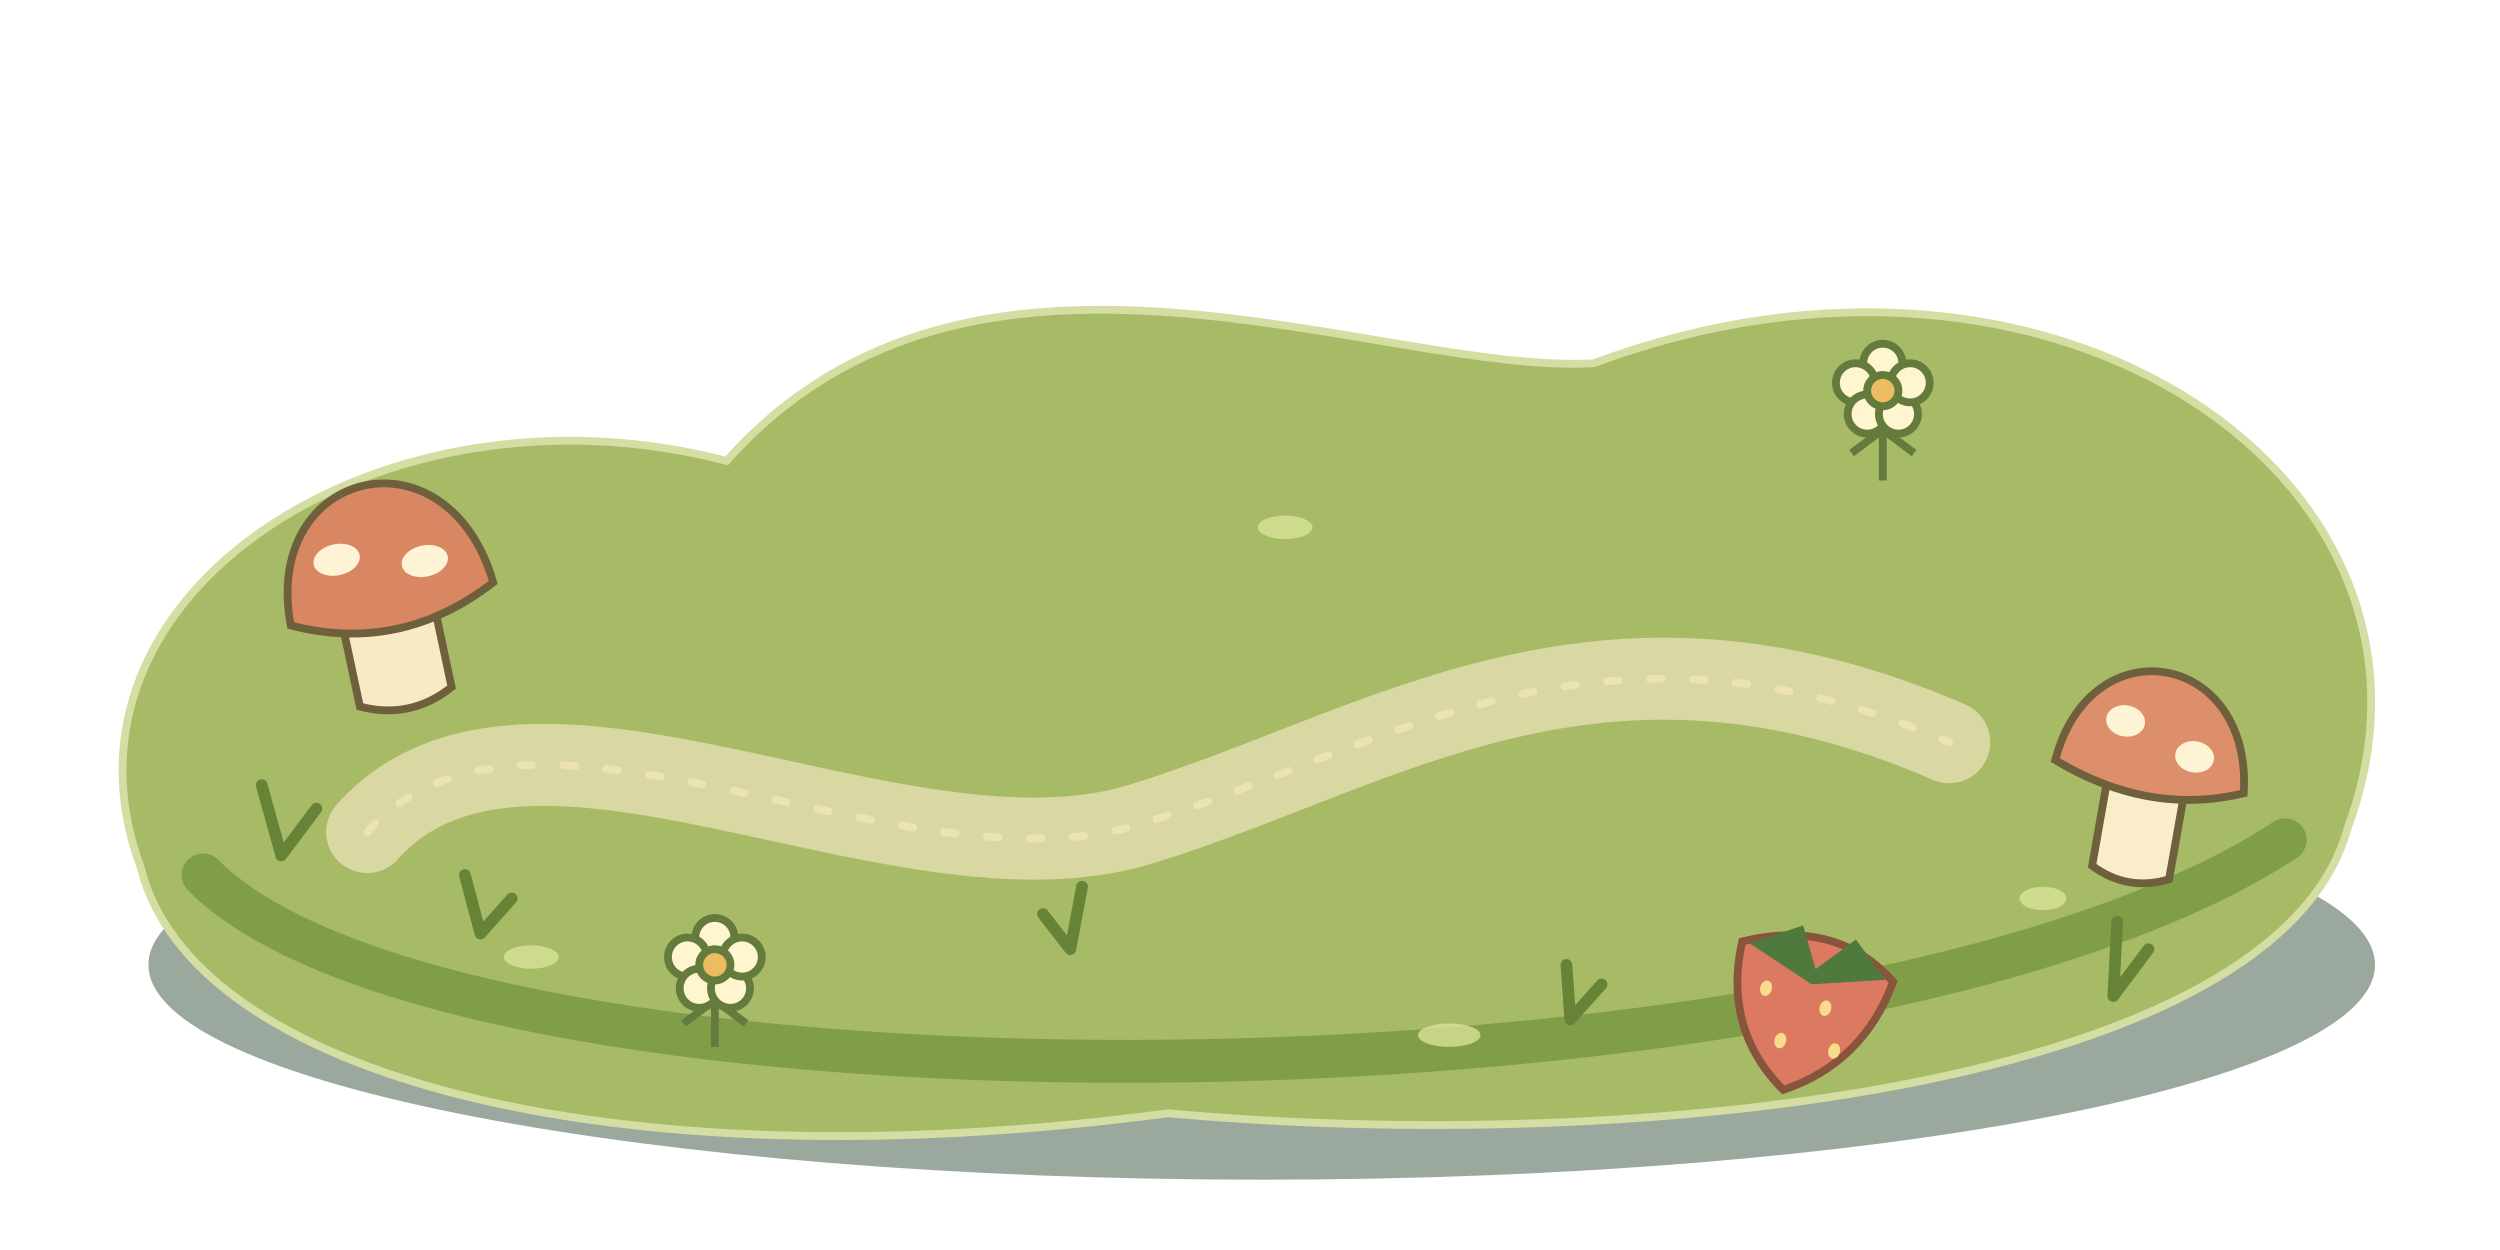
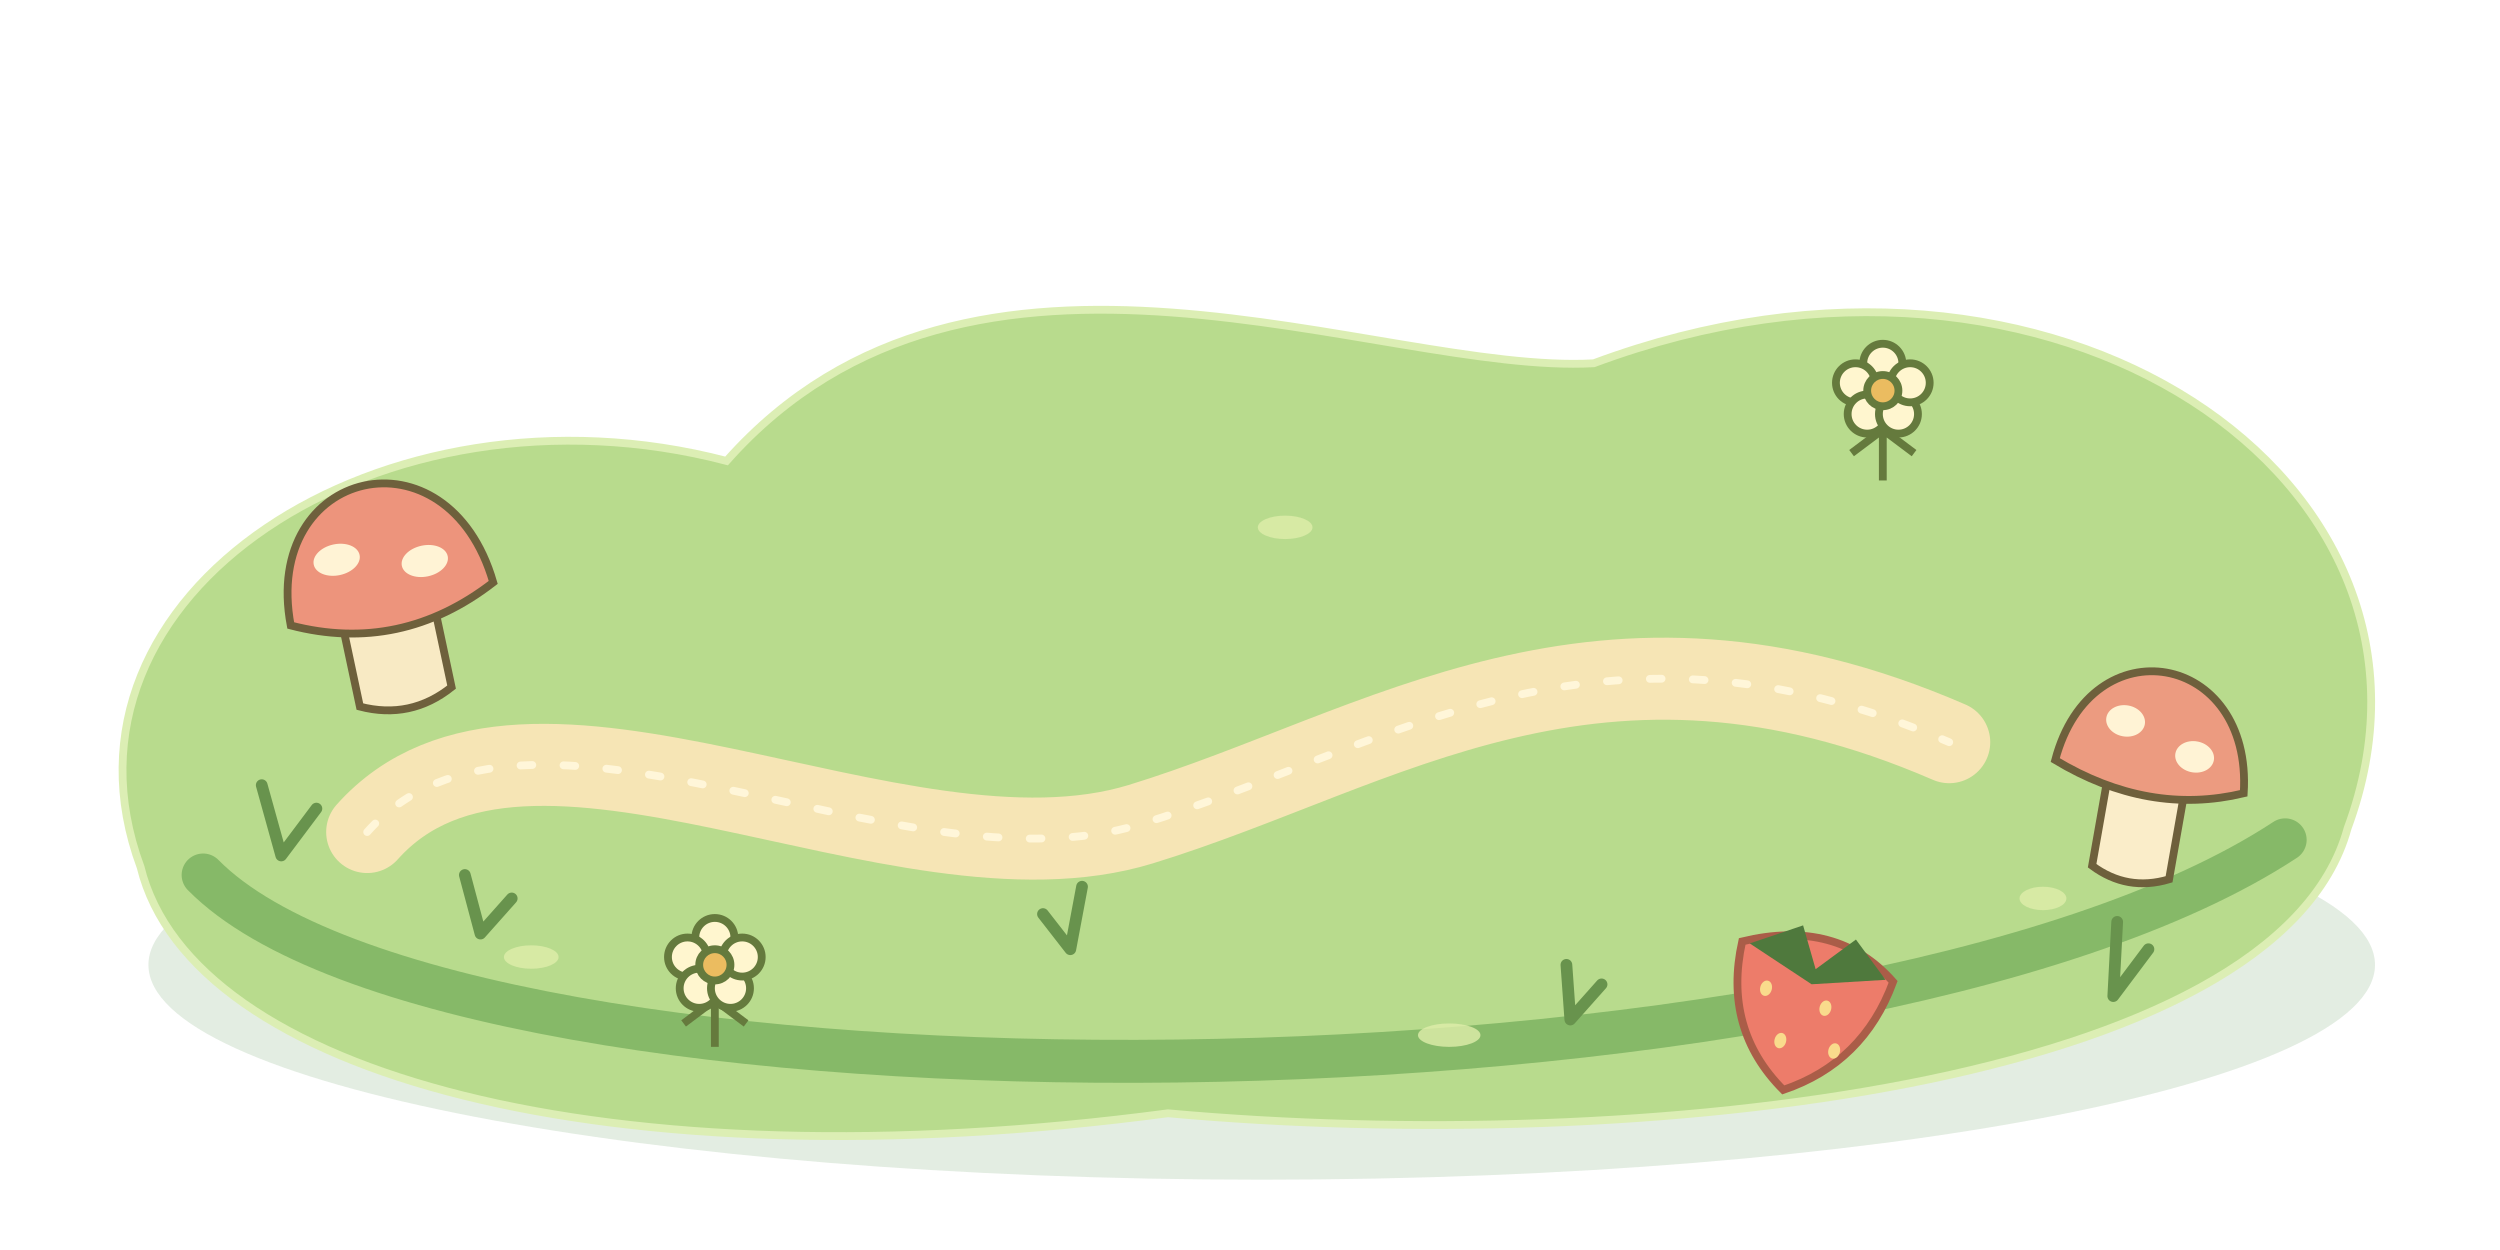
<svg xmlns="http://www.w3.org/2000/svg" viewBox="0 0 640 320" fill="none">
-   <ellipse cx="323" cy="247" rx="285" ry="55" fill="#203e28" opacity=".45" />
-   <path d="M36 222C10 152 98 95 186 118 249 47 353 96 408 93 526 49 634 123 601 212 583 278 420 296 299 285 156 304 49 275 36 222Z" fill="#a7bb67" stroke="#d4dea2" stroke-width="2" />
-   <path d="M52 224C117 290 474 288 585 215" stroke="#809d48" stroke-width="11" stroke-linecap="round" />
-   <path d="M94 213C135 167 230 230 292 211S409 151 499 190" stroke="#d9d7a2" stroke-width="21" stroke-linecap="round" />
-   <path d="M94 213C135 167 230 230 292 211S409 151 499 190" stroke="#ece3b2" stroke-width="2" stroke-dasharray="3 8" stroke-linecap="round" />
-   <g stroke="#678338" stroke-width="3" stroke-linecap="round">
+   <ellipse cx="323" cy="247" rx="285" ry="55" fill="#73a46e" opacity=".2" />
+   <path d="M36 222C10 152 98 95 186 118 249 47 353 96 408 93 526 49 634 123 601 212 583 278 420 296 299 285 156 304 49 275 36 222Z" fill="#b8db8d" stroke="#dceeb4" stroke-width="2" />
+   <path d="M52 224C117 290 474 288 585 215" stroke="#86b968" stroke-width="11" stroke-linecap="round" />
+   <path d="M94 213C135 167 230 230 292 211S409 151 499 190" stroke="#f6e5b5" stroke-width="21" stroke-linecap="round" />
+   <path d="M94 213C135 167 230 230 292 211S409 151 499 190" stroke="#fff6d9" stroke-width="2" stroke-dasharray="3 8" stroke-linecap="round" />
+   <g stroke="#68934d" stroke-width="3" stroke-linecap="round">
    <path d="m72 219-5-18m5 18 9-12m460 48 1-19m-1 19 9-12m-427-4-4-15m4 15 8-9m271 31-1-14m1 14 8-9m-136-9 3-16m-3 16-7-9" />
  </g>
  <g transform="translate(67 130) rotate(-12)">
    <path d="M14 29v26q12 6 24 0V29" fill="#f8eac4" stroke="#6e603c" stroke-width="2" />
-     <path d="M1 31C2-10 51-11 54 31Q27 44 1 31Z" fill="#d98762" stroke="#6e603c" stroke-width="2" />
+     <path d="M1 31C2-10 51-11 54 31Q27 44 1 31Z" fill="#ed947c" stroke="#6e603c" stroke-width="2" />
    <ellipse cx="16" cy="17" rx="6" ry="4" fill="#fff3d5" />
    <ellipse cx="38" cy="22" rx="6" ry="4" fill="#fff3d5" />
  </g>
  <g transform="translate(531 167) rotate(10)">
    <path d="M14 26v27q10 5 20 0V26" fill="#faedc9" stroke="#6e603c" stroke-width="2" />
-     <path d="M0 28C3-8 45-8 49 28Q26 38 0 28Z" fill="#dd8e6a" stroke="#6e603c" stroke-width="2" />
+     <path d="M0 28C3-8 45-8 49 28Q26 38 0 28Z" fill="#ec9b80" stroke="#6e603c" stroke-width="2" />
    <ellipse cx="16" cy="15" rx="5" ry="4" fill="#fff3d5" />
    <ellipse cx="35" cy="21" rx="5" ry="4" fill="#fff3d5" />
  </g>
  <g transform="translate(446 241) rotate(15)">
-     <path d="M0 0q22-12 40 0-2 22-20 34Q1 23 0 0Z" fill="#dc7961" stroke="#88543d" stroke-width="2" />
+     <path d="M0 0q22-12 40 0-2 22-20 34Q1 23 0 0Z" fill="#ed7c6a" stroke="#aa5d48" stroke-width="2" />
    <path d="m2 0 12-8 6 10 8-10 10 8-18 6Z" fill="#4f793d" />
    <g fill="#f9db8c">
      <ellipse cx="9" cy="10" rx="1.5" ry="2" />
      <ellipse cx="25" cy="11" rx="1.5" ry="2" />
      <ellipse cx="16" cy="22" rx="1.5" ry="2" />
      <ellipse cx="30" cy="21" rx="1.5" ry="2" />
    </g>
  </g>
  <g stroke="#657a3d" stroke-width="2">
    <path d="M183 268v-25m-8 19 8-6 8 6M482 123v-26m-8 19 8-6 8 6" />
    <g fill="#fff6cf">
      <circle cx="183" cy="240" r="5" />
      <circle cx="176" cy="245" r="5" />
      <circle cx="179" cy="253" r="5" />
      <circle cx="187" cy="253" r="5" />
      <circle cx="190" cy="245" r="5" />
      <circle cx="482" cy="93" r="5" />
      <circle cx="475" cy="98" r="5" />
      <circle cx="478" cy="106" r="5" />
      <circle cx="486" cy="106" r="5" />
      <circle cx="489" cy="98" r="5" />
    </g>
    <circle cx="183" cy="247" r="4" fill="#ebbc60" />
    <circle cx="482" cy="100" r="4" fill="#ebbc60" />
  </g>
-   <g fill="#d8e297" opacity=".8">
+   <g fill="#deedaa" opacity=".8">
    <ellipse cx="136" cy="245" rx="7" ry="3" />
    <ellipse cx="371" cy="265" rx="8" ry="3" />
    <ellipse cx="523" cy="230" rx="6" ry="3" />
    <ellipse cx="329" cy="135" rx="7" ry="3" />
  </g>
</svg>
